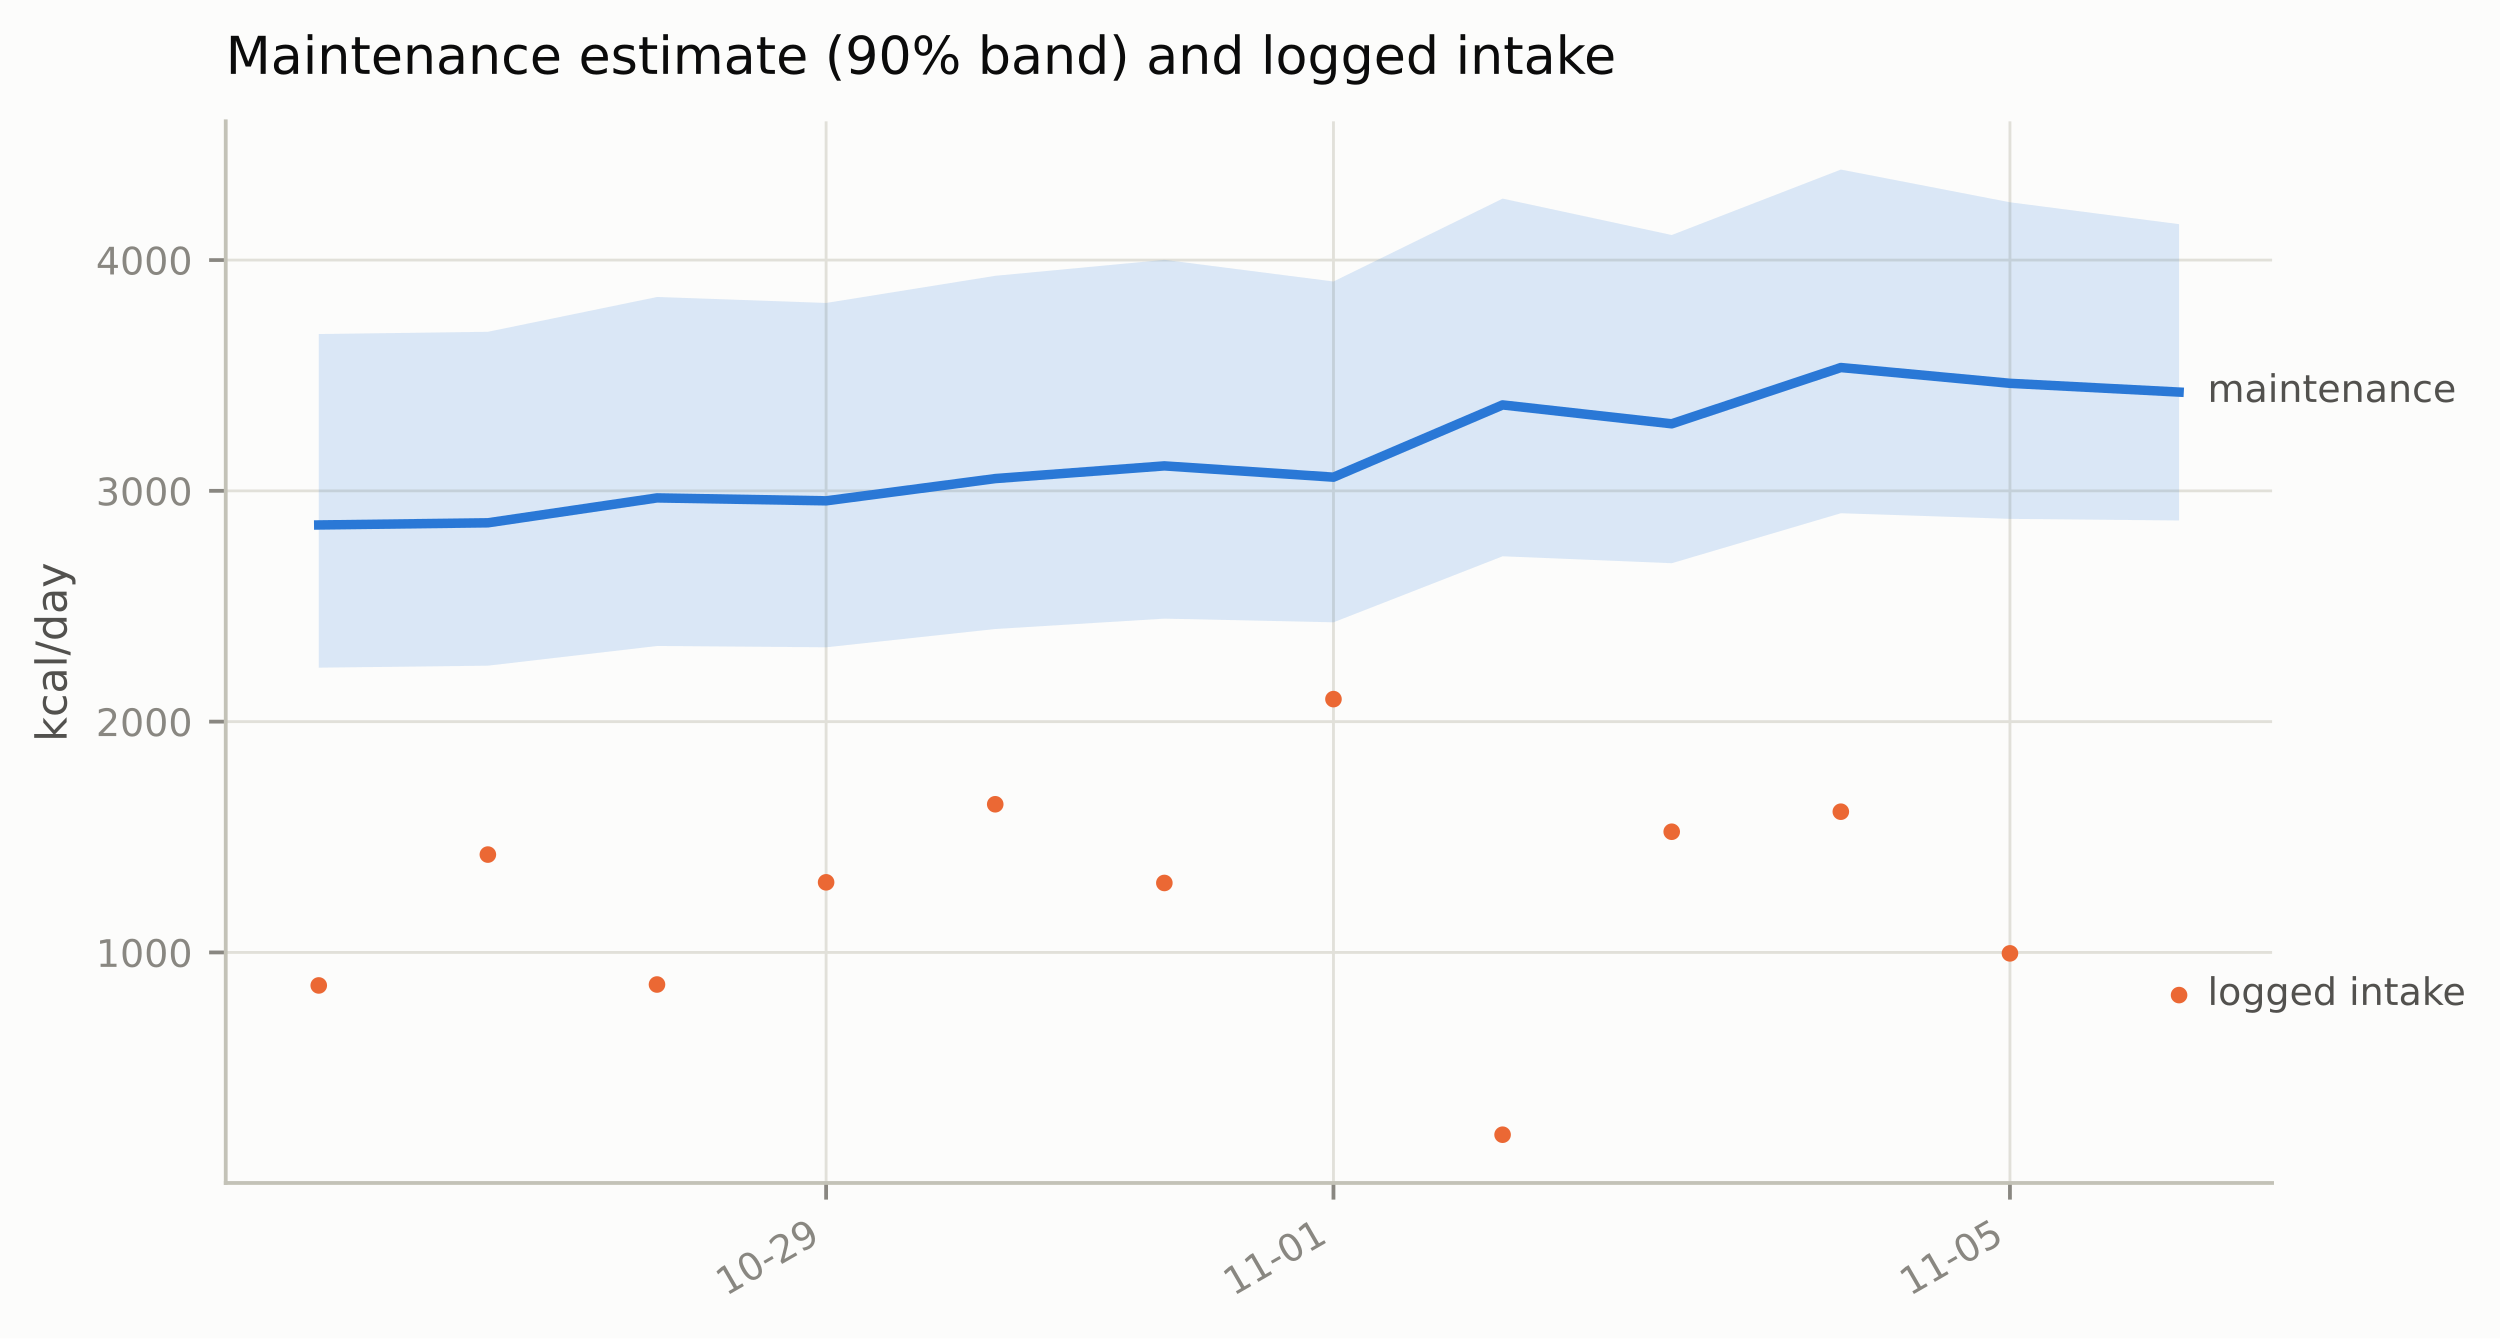
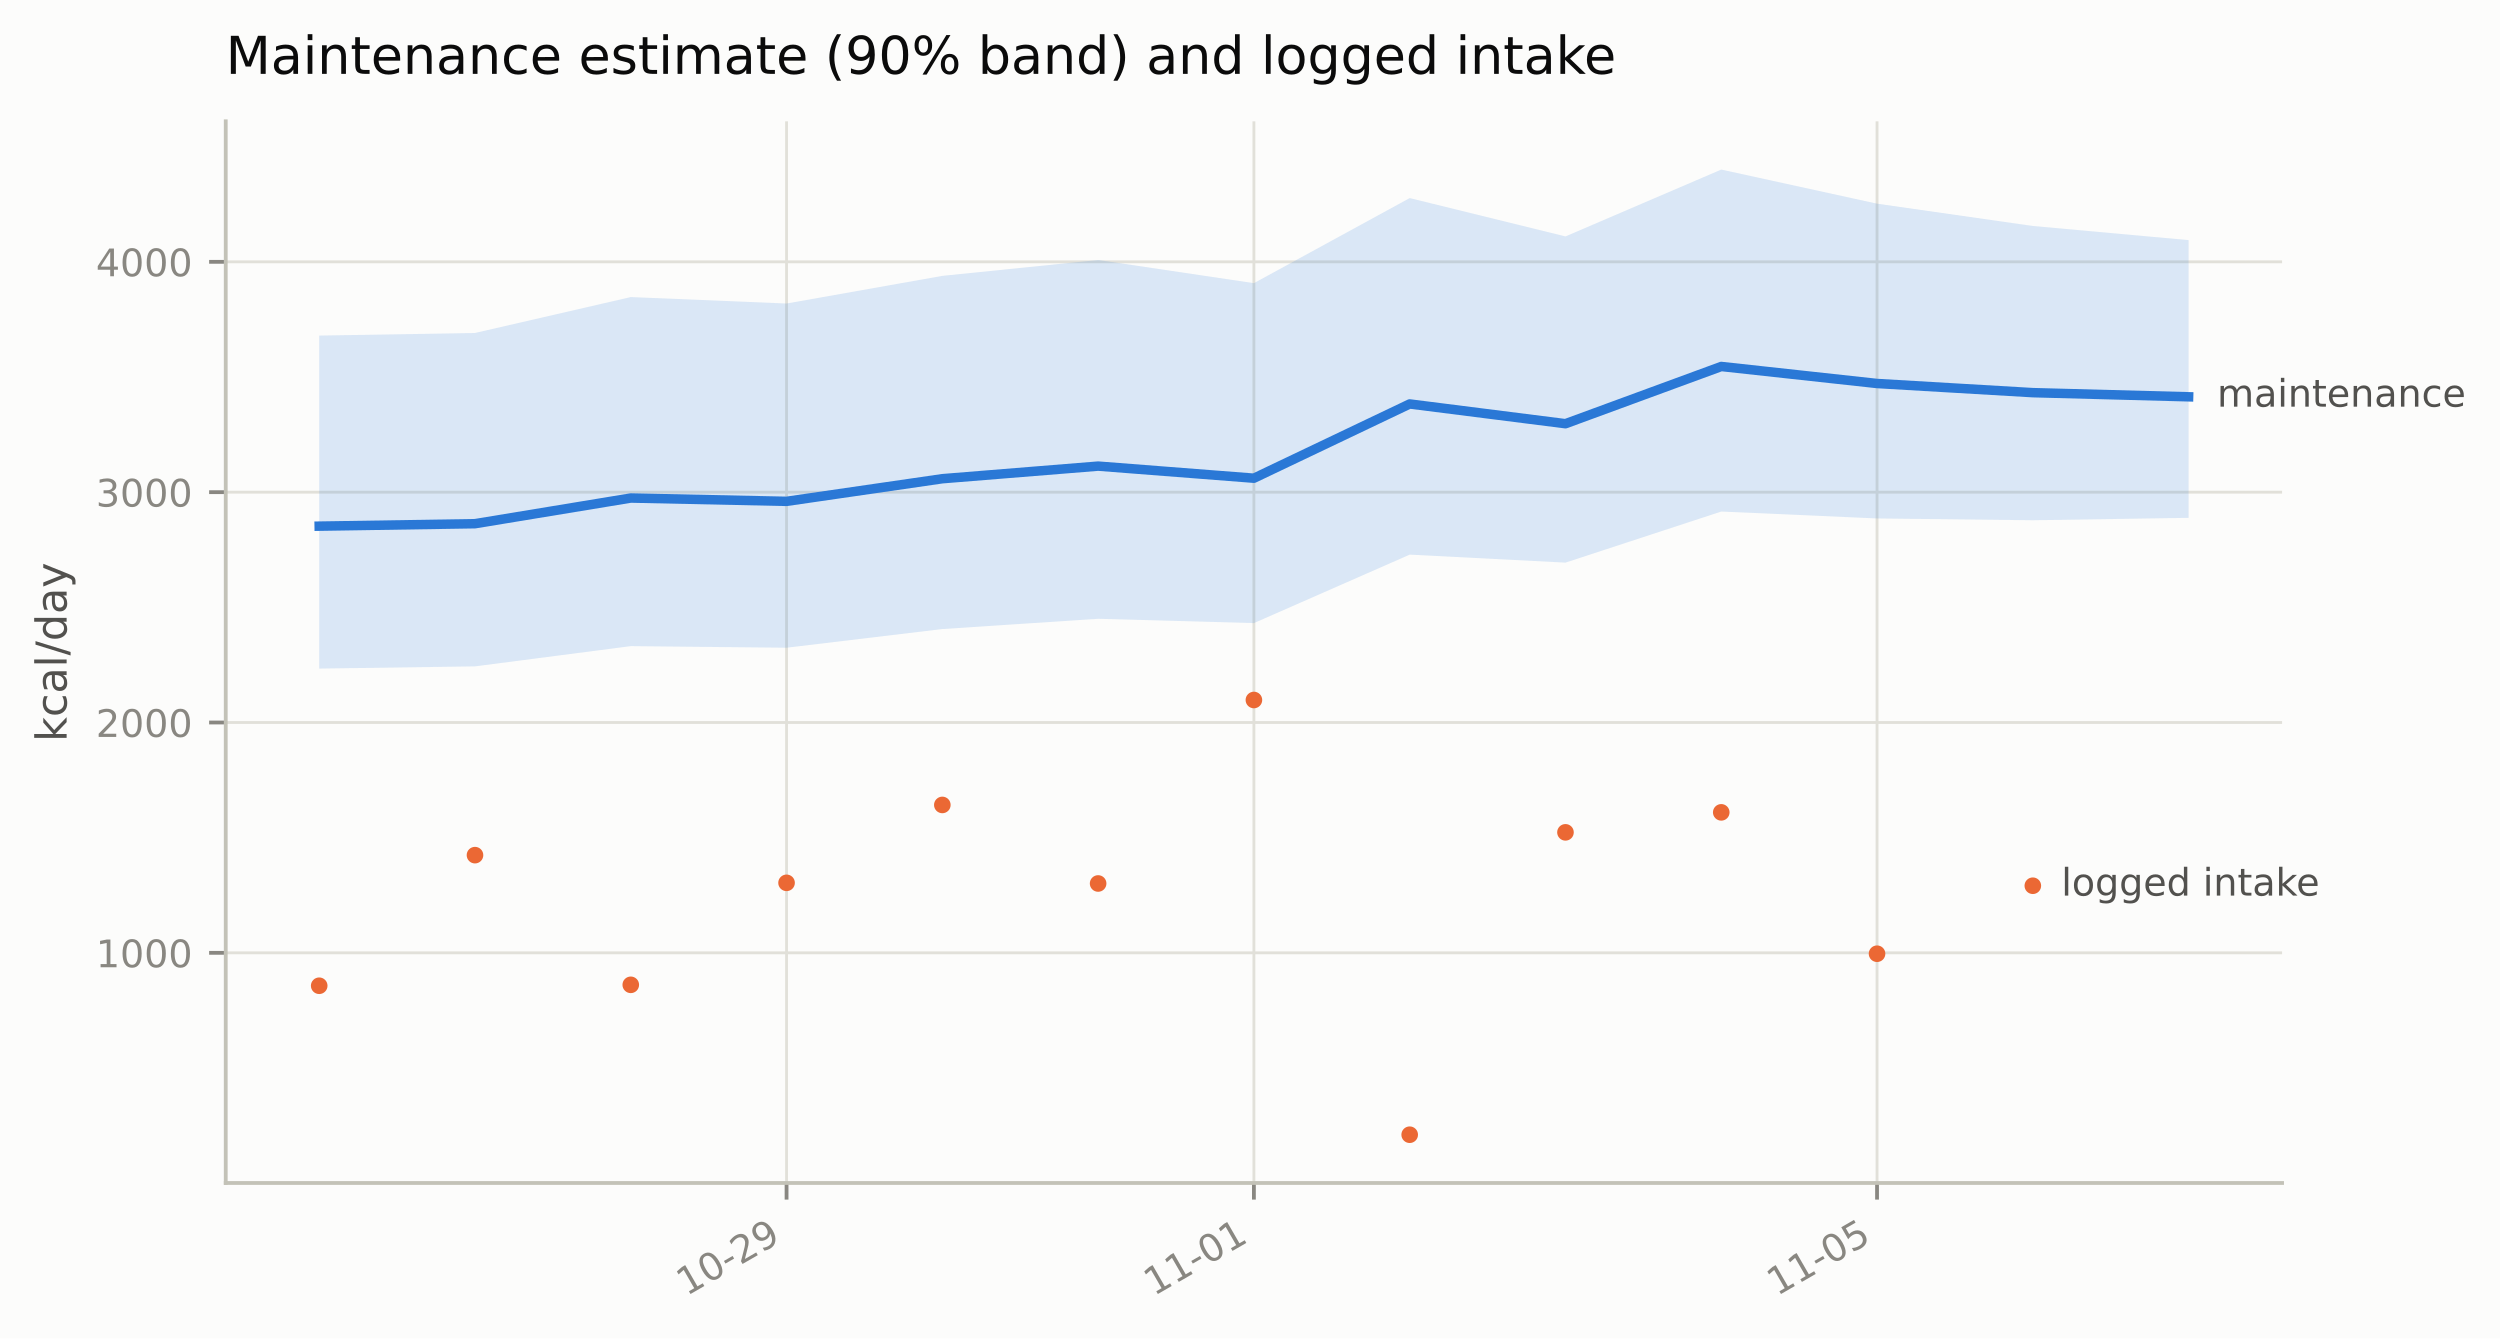
- <svg xmlns="http://www.w3.org/2000/svg" xmlns:xlink="http://www.w3.org/1999/xlink" width="526.741pt" height="282pt" viewBox="0 0 526.741 282" version="1.1">
+ <svg xmlns="http://www.w3.org/2000/svg" xmlns:xlink="http://www.w3.org/1999/xlink" width="526.737pt" height="282pt" viewBox="0 0 526.737 282" version="1.1">
  <defs>
    <style type="text/css">*{stroke-linejoin: round; stroke-linecap: butt}</style>
  </defs>
  <g id="figure_1">
    <g id="patch_1">
-       <path d="M 0 282  L 526.741 282  L 526.741 0  L 0 0  z " style="fill: #fcfcfb" />
+       <path d="M 0 282  L 526.737 282  L 526.737 0  L 0 0  z " style="fill: #fcfcfb" />
    </g>
    <g id="axes_1">
      <g id="patch_2">
-         <path d="M 47.561 249.248  L 478.72 249.248  L 478.72 25.558  L 47.561 25.558  z " style="fill: #fcfcfb" />
+         <path d="M 47.561 249.248  L 480.821 249.248  L 480.821 25.558  L 47.561 25.558  z " style="fill: #fcfcfb" />
      </g>
      <g id="matplotlib.axis_1">
        <g id="xtick_1">
          <g id="line2d_1">
-             <path d="M 174.058 249.248  L 174.058 25.558  " clip-path="url(#p9f2de864a0)" style="fill: none; stroke: #e1e0d9; stroke-width: 0.6; stroke-linecap: square" />
+             <path d="M 165.723 249.248  L 165.723 25.558  " clip-path="url(#p96428af360)" style="fill: none; stroke: #e1e0d9; stroke-width: 0.6; stroke-linecap: square" />
          </g>
          <g id="line2d_2">
            <defs>
-               <path id="m66de721456" d="M 0 0  L 0 3.5  " style="stroke: #898781; stroke-width: 0.8" />
+               <path id="m1f80288142" d="M 0 0  L 0 3.5  " style="stroke: #898781; stroke-width: 0.8" />
            </defs>
            <g>
-               <use xlink:href="#m66de721456" x="174.058" y="249.248" style="fill: #898781; stroke: #898781; stroke-width: 0.8" />
+               <use xlink:href="#m1f80288142" x="165.723" y="249.248" style="fill: #898781; stroke: #898781; stroke-width: 0.8" />
            </g>
          </g>
          <g id="text_1">
-             <g style="fill: #898781" transform="translate(152.9649 273.1351) rotate(-30) scale(0.08 -0.08)">
+             <g style="fill: #898781" transform="translate(144.6298 273.1351) rotate(-30) scale(0.08 -0.08)">
              <defs>
                <path id="DejaVuSans-14" d="M 794 531  L 1825 531  L 1825 4091  L 703 3866  L 703 4441  L 1819 4666  L 2450 4666  L 2450 531  L 3481 531  L 3481 0  L 794 0  L 794 531  z " transform="scale(0.015625)" />
                <path id="DejaVuSans-13" d="M 2034 4250  Q 1547 4250 1301 3770  Q 1056 3291 1056 2328  Q 1056 1369 1301 889  Q 1547 409 2034 409  Q 2525 409 2770 889  Q 3016 1369 3016 2328  Q 3016 3291 2770 3770  Q 2525 4250 2034 4250  z M 2034 4750  Q 2819 4750 3233 4129  Q 3647 3509 3647 2328  Q 3647 1150 3233 529  Q 2819 -91 2034 -91  Q 1250 -91 836 529  Q 422 1150 422 2328  Q 422 3509 836 4129  Q 1250 4750 2034 4750  z " transform="scale(0.015625)" />
                <path id="DejaVuSans-10" d="M 313 2009  L 1997 2009  L 1997 1497  L 313 1497  L 313 2009  z " transform="scale(0.015625)" />
                <path id="DejaVuSans-15" d="M 1228 531  L 3431 531  L 3431 0  L 469 0  L 469 531  Q 828 903 1448 1529  Q 2069 2156 2228 2338  Q 2531 2678 2651 2914  Q 2772 3150 2772 3378  Q 2772 3750 2511 3984  Q 2250 4219 1831 4219  Q 1534 4219 1204 4116  Q 875 4013 500 3803  L 500 4441  Q 881 4594 1212 4672  Q 1544 4750 1819 4750  Q 2544 4750 2975 4387  Q 3406 4025 3406 3419  Q 3406 3131 3298 2873  Q 3191 2616 2906 2266  Q 2828 2175 2409 1742  Q 1991 1309 1228 531  z " transform="scale(0.015625)" />
                <path id="DejaVuSans-1c" d="M 703 97  L 703 672  Q 941 559 1184 500  Q 1428 441 1663 441  Q 2288 441 2617 861  Q 2947 1281 2994 2138  Q 2813 1869 2534 1725  Q 2256 1581 1919 1581  Q 1219 1581 811 2004  Q 403 2428 403 3163  Q 403 3881 828 4315  Q 1253 4750 1959 4750  Q 2769 4750 3195 4129  Q 3622 3509 3622 2328  Q 3622 1225 3098 567  Q 2575 -91 1691 -91  Q 1453 -91 1209 -44  Q 966 3 703 97  z M 1959 2075  Q 2384 2075 2632 2365  Q 2881 2656 2881 3163  Q 2881 3666 2632 3958  Q 2384 4250 1959 4250  Q 1534 4250 1286 3958  Q 1038 3666 1038 3163  Q 1038 2656 1286 2365  Q 1534 2075 1959 2075  z " transform="scale(0.015625)" />
              </defs>
              <use xlink:href="#DejaVuSans-14" />
              <use xlink:href="#DejaVuSans-13" transform="translate(63.625 0)" />
              <use xlink:href="#DejaVuSans-10" transform="translate(127.25 0)" />
              <use xlink:href="#DejaVuSans-15" transform="translate(163.3281 0)" />
              <use xlink:href="#DejaVuSans-1c" transform="translate(226.9531 0)" />
            </g>
          </g>
        </g>
        <g id="xtick_2">
          <g id="line2d_3">
-             <path d="M 280.957 249.248  L 280.957 25.558  " clip-path="url(#p9f2de864a0)" style="fill: none; stroke: #e1e0d9; stroke-width: 0.6; stroke-linecap: square" />
+             <path d="M 264.191 249.248  L 264.191 25.558  " clip-path="url(#p96428af360)" style="fill: none; stroke: #e1e0d9; stroke-width: 0.6; stroke-linecap: square" />
          </g>
          <g id="line2d_4">
            <g>
-               <use xlink:href="#m66de721456" x="280.957" y="249.248" style="fill: #898781; stroke: #898781; stroke-width: 0.8" />
+               <use xlink:href="#m1f80288142" x="264.191" y="249.248" style="fill: #898781; stroke: #898781; stroke-width: 0.8" />
            </g>
          </g>
          <g id="text_2">
-             <g style="fill: #898781" transform="translate(259.8638 273.1351) rotate(-30) scale(0.08 -0.08)">
+             <g style="fill: #898781" transform="translate(243.098 273.1351) rotate(-30) scale(0.08 -0.08)">
              <use xlink:href="#DejaVuSans-14" />
              <use xlink:href="#DejaVuSans-14" transform="translate(63.625 0)" />
              <use xlink:href="#DejaVuSans-10" transform="translate(127.25 0)" />
              <use xlink:href="#DejaVuSans-13" transform="translate(163.3281 0)" />
              <use xlink:href="#DejaVuSans-14" transform="translate(226.9531 0)" />
            </g>
          </g>
        </g>
        <g id="xtick_3">
          <g id="line2d_5">
-             <path d="M 423.488 249.248  L 423.488 25.558  " clip-path="url(#p9f2de864a0)" style="fill: none; stroke: #e1e0d9; stroke-width: 0.6; stroke-linecap: square" />
+             <path d="M 395.482 249.248  L 395.482 25.558  " clip-path="url(#p96428af360)" style="fill: none; stroke: #e1e0d9; stroke-width: 0.6; stroke-linecap: square" />
          </g>
          <g id="line2d_6">
            <g>
-               <use xlink:href="#m66de721456" x="423.488" y="249.248" style="fill: #898781; stroke: #898781; stroke-width: 0.8" />
+               <use xlink:href="#m1f80288142" x="395.482" y="249.248" style="fill: #898781; stroke: #898781; stroke-width: 0.8" />
            </g>
          </g>
          <g id="text_3">
-             <g style="fill: #898781" transform="translate(402.3957 273.1351) rotate(-30) scale(0.08 -0.08)">
+             <g style="fill: #898781" transform="translate(374.389 273.1351) rotate(-30) scale(0.08 -0.08)">
              <defs>
                <path id="DejaVuSans-18" d="M 691 4666  L 3169 4666  L 3169 4134  L 1269 4134  L 1269 2991  Q 1406 3038 1543 3061  Q 1681 3084 1819 3084  Q 2600 3084 3056 2656  Q 3513 2228 3513 1497  Q 3513 744 3044 326  Q 2575 -91 1722 -91  Q 1428 -91 1123 -41  Q 819 9 494 109  L 494 744  Q 775 591 1075 516  Q 1375 441 1709 441  Q 2250 441 2565 725  Q 2881 1009 2881 1497  Q 2881 1984 2565 2268  Q 2250 2553 1709 2553  Q 1456 2553 1204 2497  Q 953 2441 691 2322  L 691 4666  z " transform="scale(0.015625)" />
              </defs>
              <use xlink:href="#DejaVuSans-14" />
              <use xlink:href="#DejaVuSans-14" transform="translate(63.625 0)" />
              <use xlink:href="#DejaVuSans-10" transform="translate(127.25 0)" />
              <use xlink:href="#DejaVuSans-13" transform="translate(163.3281 0)" />
              <use xlink:href="#DejaVuSans-18" transform="translate(226.9531 0)" />
            </g>
          </g>
        </g>
      </g>
      <g id="matplotlib.axis_2">
        <g id="ytick_1">
          <g id="line2d_7">
-             <path d="M 47.561 200.675  L 478.72 200.675  " clip-path="url(#p9f2de864a0)" style="fill: none; stroke: #e1e0d9; stroke-width: 0.6; stroke-linecap: square" />
+             <path d="M 47.561 200.752  L 480.821 200.752  " clip-path="url(#p96428af360)" style="fill: none; stroke: #e1e0d9; stroke-width: 0.6; stroke-linecap: square" />
          </g>
          <g id="line2d_8">
            <defs>
-               <path id="m4912bf2a2e" d="M 0 0  L -3.5 0  " style="stroke: #898781; stroke-width: 0.8" />
+               <path id="m0e5b2302bc" d="M 0 0  L -3.5 0  " style="stroke: #898781; stroke-width: 0.8" />
            </defs>
            <g>
-               <use xlink:href="#m4912bf2a2e" x="47.561" y="200.675" style="fill: #898781; stroke: #898781; stroke-width: 0.8" />
+               <use xlink:href="#m0e5b2302bc" x="47.561" y="200.752" style="fill: #898781; stroke: #898781; stroke-width: 0.8" />
            </g>
          </g>
          <g id="text_4">
-             <g style="fill: #898781" transform="translate(20.2007 203.7141) scale(0.08 -0.08)">
+             <g style="fill: #898781" transform="translate(20.2007 203.7909) scale(0.08 -0.08)">
              <use xlink:href="#DejaVuSans-14" />
              <use xlink:href="#DejaVuSans-13" transform="translate(63.625 0)" />
              <use xlink:href="#DejaVuSans-13" transform="translate(127.25 0)" />
              <use xlink:href="#DejaVuSans-13" transform="translate(190.875 0)" />
            </g>
          </g>
        </g>
        <g id="ytick_2">
          <g id="line2d_9">
-             <path d="M 47.561 152.048  L 478.72 152.048  " clip-path="url(#p9f2de864a0)" style="fill: none; stroke: #e1e0d9; stroke-width: 0.6; stroke-linecap: square" />
+             <path d="M 47.561 152.222  L 480.821 152.222  " clip-path="url(#p96428af360)" style="fill: none; stroke: #e1e0d9; stroke-width: 0.6; stroke-linecap: square" />
          </g>
          <g id="line2d_10">
            <g>
-               <use xlink:href="#m4912bf2a2e" x="47.561" y="152.048" style="fill: #898781; stroke: #898781; stroke-width: 0.8" />
+               <use xlink:href="#m0e5b2302bc" x="47.561" y="152.222" style="fill: #898781; stroke: #898781; stroke-width: 0.8" />
            </g>
          </g>
          <g id="text_5">
-             <g style="fill: #898781" transform="translate(20.2007 155.0873) scale(0.08 -0.08)">
+             <g style="fill: #898781" transform="translate(20.2007 155.2615) scale(0.08 -0.08)">
              <use xlink:href="#DejaVuSans-15" />
              <use xlink:href="#DejaVuSans-13" transform="translate(63.625 0)" />
              <use xlink:href="#DejaVuSans-13" transform="translate(127.25 0)" />
              <use xlink:href="#DejaVuSans-13" transform="translate(190.875 0)" />
            </g>
          </g>
        </g>
        <g id="ytick_3">
          <g id="line2d_11">
-             <path d="M 47.561 103.422  L 478.72 103.422  " clip-path="url(#p9f2de864a0)" style="fill: none; stroke: #e1e0d9; stroke-width: 0.6; stroke-linecap: square" />
+             <path d="M 47.561 103.693  L 480.821 103.693  " clip-path="url(#p96428af360)" style="fill: none; stroke: #e1e0d9; stroke-width: 0.6; stroke-linecap: square" />
          </g>
          <g id="line2d_12">
            <g>
-               <use xlink:href="#m4912bf2a2e" x="47.561" y="103.422" style="fill: #898781; stroke: #898781; stroke-width: 0.8" />
+               <use xlink:href="#m0e5b2302bc" x="47.561" y="103.693" style="fill: #898781; stroke: #898781; stroke-width: 0.8" />
            </g>
          </g>
          <g id="text_6">
-             <g style="fill: #898781" transform="translate(20.2007 106.4606) scale(0.08 -0.08)">
+             <g style="fill: #898781" transform="translate(20.2007 106.732) scale(0.08 -0.08)">
              <defs>
                <path id="DejaVuSans-16" d="M 2597 2516  Q 3050 2419 3304 2112  Q 3559 1806 3559 1356  Q 3559 666 3084 287  Q 2609 -91 1734 -91  Q 1441 -91 1130 -33  Q 819 25 488 141  L 488 750  Q 750 597 1062 519  Q 1375 441 1716 441  Q 2309 441 2620 675  Q 2931 909 2931 1356  Q 2931 1769 2642 2001  Q 2353 2234 1838 2234  L 1294 2234  L 1294 2753  L 1863 2753  Q 2328 2753 2575 2939  Q 2822 3125 2822 3475  Q 2822 3834 2567 4026  Q 2313 4219 1838 4219  Q 1578 4219 1281 4162  Q 984 4106 628 3988  L 628 4550  Q 988 4650 1302 4700  Q 1616 4750 1894 4750  Q 2613 4750 3031 4423  Q 3450 4097 3450 3541  Q 3450 3153 3228 2886  Q 3006 2619 2597 2516  z " transform="scale(0.015625)" />
              </defs>
              <use xlink:href="#DejaVuSans-16" />
              <use xlink:href="#DejaVuSans-13" transform="translate(63.625 0)" />
              <use xlink:href="#DejaVuSans-13" transform="translate(127.25 0)" />
              <use xlink:href="#DejaVuSans-13" transform="translate(190.875 0)" />
            </g>
          </g>
        </g>
        <g id="ytick_4">
          <g id="line2d_13">
-             <path d="M 47.561 54.795  L 478.72 54.795  " clip-path="url(#p9f2de864a0)" style="fill: none; stroke: #e1e0d9; stroke-width: 0.6; stroke-linecap: square" />
+             <path d="M 47.561 55.163  L 480.821 55.163  " clip-path="url(#p96428af360)" style="fill: none; stroke: #e1e0d9; stroke-width: 0.6; stroke-linecap: square" />
          </g>
          <g id="line2d_14">
            <g>
-               <use xlink:href="#m4912bf2a2e" x="47.561" y="54.795" style="fill: #898781; stroke: #898781; stroke-width: 0.8" />
+               <use xlink:href="#m0e5b2302bc" x="47.561" y="55.163" style="fill: #898781; stroke: #898781; stroke-width: 0.8" />
            </g>
          </g>
          <g id="text_7">
-             <g style="fill: #898781" transform="translate(20.2007 57.83381) scale(0.08 -0.08)">
+             <g style="fill: #898781" transform="translate(20.2007 58.20249) scale(0.08 -0.08)">
              <defs>
                <path id="DejaVuSans-17" d="M 2419 4116  L 825 1625  L 2419 1625  L 2419 4116  z M 2253 4666  L 3047 4666  L 3047 1625  L 3713 1625  L 3713 1100  L 3047 1100  L 3047 0  L 2419 0  L 2419 1100  L 313 1100  L 313 1709  L 2253 4666  z " transform="scale(0.015625)" />
              </defs>
              <use xlink:href="#DejaVuSans-17" />
              <use xlink:href="#DejaVuSans-13" transform="translate(63.625 0)" />
              <use xlink:href="#DejaVuSans-13" transform="translate(127.25 0)" />
              <use xlink:href="#DejaVuSans-13" transform="translate(190.875 0)" />
            </g>
          </g>
        </g>
        <g id="text_8">
          <g style="fill: #52514e" transform="translate(14.03859 156.285) rotate(-90) scale(0.09 -0.09)">
            <defs>
              <path id="DejaVuSans-4e" d="M 581 4863  L 1159 4863  L 1159 1991  L 2875 3500  L 3609 3500  L 1753 1863  L 3688 0  L 2938 0  L 1159 1709  L 1159 0  L 581 0  L 581 4863  z " transform="scale(0.015625)" />
              <path id="DejaVuSans-46" d="M 3122 3366  L 3122 2828  Q 2878 2963 2633 3030  Q 2388 3097 2138 3097  Q 1578 3097 1268 2742  Q 959 2388 959 1747  Q 959 1106 1268 751  Q 1578 397 2138 397  Q 2388 397 2633 464  Q 2878 531 3122 666  L 3122 134  Q 2881 22 2623 -34  Q 2366 -91 2075 -91  Q 1284 -91 818 406  Q 353 903 353 1747  Q 353 2603 823 3093  Q 1294 3584 2113 3584  Q 2378 3584 2631 3529  Q 2884 3475 3122 3366  z " transform="scale(0.015625)" />
              <path id="DejaVuSans-44" d="M 2194 1759  Q 1497 1759 1228 1600  Q 959 1441 959 1056  Q 959 750 1161 570  Q 1363 391 1709 391  Q 2188 391 2477 730  Q 2766 1069 2766 1631  L 2766 1759  L 2194 1759  z M 3341 1997  L 3341 0  L 2766 0  L 2766 531  Q 2569 213 2275 61  Q 1981 -91 1556 -91  Q 1019 -91 701 211  Q 384 513 384 1019  Q 384 1609 779 1909  Q 1175 2209 1959 2209  L 2766 2209  L 2766 2266  Q 2766 2663 2505 2880  Q 2244 3097 1772 3097  Q 1472 3097 1187 3025  Q 903 2953 641 2809  L 641 3341  Q 956 3463 1253 3523  Q 1550 3584 1831 3584  Q 2591 3584 2966 3190  Q 3341 2797 3341 1997  z " transform="scale(0.015625)" />
              <path id="DejaVuSans-4f" d="M 603 4863  L 1178 4863  L 1178 0  L 603 0  L 603 4863  z " transform="scale(0.015625)" />
              <path id="DejaVuSans-12" d="M 1625 4666  L 2156 4666  L 531 -594  L 0 -594  L 1625 4666  z " transform="scale(0.015625)" />
              <path id="DejaVuSans-47" d="M 2906 2969  L 2906 4863  L 3481 4863  L 3481 0  L 2906 0  L 2906 525  Q 2725 213 2448 61  Q 2172 -91 1784 -91  Q 1150 -91 751 415  Q 353 922 353 1747  Q 353 2572 751 3078  Q 1150 3584 1784 3584  Q 2172 3584 2448 3432  Q 2725 3281 2906 2969  z M 947 1747  Q 947 1113 1208 752  Q 1469 391 1925 391  Q 2381 391 2643 752  Q 2906 1113 2906 1747  Q 2906 2381 2643 2742  Q 2381 3103 1925 3103  Q 1469 3103 1208 2742  Q 947 2381 947 1747  z " transform="scale(0.015625)" />
              <path id="DejaVuSans-5c" d="M 2059 -325  Q 1816 -950 1584 -1140  Q 1353 -1331 966 -1331  L 506 -1331  L 506 -850  L 844 -850  Q 1081 -850 1212 -737  Q 1344 -625 1503 -206  L 1606 56  L 191 3500  L 800 3500  L 1894 763  L 2988 3500  L 3597 3500  L 2059 -325  z " transform="scale(0.015625)" />
            </defs>
            <use xlink:href="#DejaVuSans-4e" />
            <use xlink:href="#DejaVuSans-46" transform="translate(57.90625 0)" />
            <use xlink:href="#DejaVuSans-44" transform="translate(112.8906 0)" />
            <use xlink:href="#DejaVuSans-4f" transform="translate(174.1719 0)" />
            <use xlink:href="#DejaVuSans-12" transform="translate(201.9531 0)" />
            <use xlink:href="#DejaVuSans-47" transform="translate(235.6406 0)" />
            <use xlink:href="#DejaVuSans-44" transform="translate(299.125 0)" />
            <use xlink:href="#DejaVuSans-5c" transform="translate(360.4062 0)" />
          </g>
        </g>
      </g>
      <g id="FillBetweenPolyCollection_1">
        <defs>
-           <path id="m432e4d2a21" d="M 67.159 -211.626  L 67.159 -141.323  L 102.792 -141.744  L 138.425 -145.891  L 174.058 -145.617  L 209.691 -149.472  L 245.324 -151.655  L 280.957 -150.88  L 316.59 -164.792  L 352.223 -163.33  L 387.855 -173.863  L 423.488 -172.674  L 459.121 -172.336  L 459.121 -234.768  L 459.121 -234.768  L 423.488 -239.382  L 387.855 -246.274  L 352.223 -232.483  L 316.59 -240.153  L 280.957 -222.69  L 245.324 -227.251  L 209.691 -223.89  L 174.058 -218.171  L 138.425 -219.426  L 102.792 -212.096  L 67.159 -211.626  z " />
+           <path id="m1d33c4cf33" d="M 67.254 -211.295  L 67.254 -141.131  L 100.077 -141.6  L 132.9 -145.863  L 165.723 -145.527  L 198.545 -149.464  L 231.368 -151.623  L 264.191 -150.717  L 297.014 -165.14  L 329.836 -163.459  L 362.659 -174.22  L 395.482 -172.764  L 428.305 -172.384  L 461.127 -172.893  L 461.127 -231.411  L 461.127 -231.411  L 428.305 -234.389  L 395.482 -239.088  L 362.659 -246.274  L 329.836 -232.189  L 297.014 -240.267  L 264.191 -222.34  L 231.368 -227.227  L 198.545 -223.878  L 165.723 -218.05  L 132.9 -219.41  L 100.077 -211.846  L 67.254 -211.295  z " />
        </defs>
-         <g clip-path="url(#p9f2de864a0)">
-           <use xlink:href="#m432e4d2a21" x="0" y="282" style="fill: #2a78d6; fill-opacity: 0.16" />
+         <g clip-path="url(#p96428af360)">
+           <use xlink:href="#m1d33c4cf33" x="0" y="282" style="fill: #2a78d6; fill-opacity: 0.16" />
        </g>
      </g>
      <g id="line2d_15">
        <defs>
-           <path id="m4c7ebc6056" d="M 0 1.75  C 0.464 1.75 0.909 1.566 1.237 1.237  C 1.566 0.909 1.75 0.464 1.75 0  C 1.75 -0.464 1.566 -0.909 1.237 -1.237  C 0.909 -1.566 0.464 -1.75 0 -1.75  C -0.464 -1.75 -0.909 -1.566 -1.237 -1.237  C -1.566 -0.909 -1.75 -0.464 -1.75 0  C -1.75 0.464 -1.566 0.909 -1.237 1.237  C -0.909 1.566 -0.464 1.75 0 1.75  z " />
+           <path id="m6933b7f11d" d="M 0 1.75  C 0.464 1.75 0.909 1.566 1.237 1.237  C 1.566 0.909 1.75 0.464 1.75 0  C 1.75 -0.464 1.566 -0.909 1.237 -1.237  C 0.909 -1.566 0.464 -1.75 0 -1.75  C -0.464 -1.75 -0.909 -1.566 -1.237 -1.237  C -1.566 -0.909 -1.75 -0.464 -1.75 0  C -1.75 0.464 -1.566 0.909 -1.237 1.237  C -0.909 1.566 -0.464 1.75 0 1.75  z " />
        </defs>
-         <g clip-path="url(#p9f2de864a0)">
-           <use xlink:href="#m4c7ebc6056" x="67.159" y="207.629" style="fill: #eb6834" />
-           <use xlink:href="#m4c7ebc6056" x="102.792" y="180.057" style="fill: #eb6834" />
-           <use xlink:href="#m4c7ebc6056" x="138.425" y="207.434" style="fill: #eb6834" />
-           <use xlink:href="#m4c7ebc6056" x="174.058" y="185.902" style="fill: #eb6834" />
-           <use xlink:href="#m4c7ebc6056" x="209.691" y="169.457" style="fill: #eb6834" />
-           <use xlink:href="#m4c7ebc6056" x="245.324" y="186.038" style="fill: #eb6834" />
-           <use xlink:href="#m4c7ebc6056" x="280.957" y="147.302" style="fill: #eb6834" />
-           <use xlink:href="#m4c7ebc6056" x="316.59" y="239.08" style="fill: #eb6834" />
-           <use xlink:href="#m4c7ebc6056" x="352.223" y="175.243" style="fill: #eb6834" />
-           <use xlink:href="#m4c7ebc6056" x="387.855" y="171.022" style="fill: #eb6834" />
-           <use xlink:href="#m4c7ebc6056" x="423.488" y="200.87" style="fill: #eb6834" />
-           <use xlink:href="#m4c7ebc6056" x="459.121" y="209.661" style="fill: #eb6834" />
+         <g clip-path="url(#p96428af360)">
+           <use xlink:href="#m6933b7f11d" x="67.254" y="207.692" style="fill: #eb6834" />
+           <use xlink:href="#m6933b7f11d" x="100.077" y="180.175" style="fill: #eb6834" />
+           <use xlink:href="#m6933b7f11d" x="132.9" y="207.497" style="fill: #eb6834" />
+           <use xlink:href="#m6933b7f11d" x="165.723" y="186.009" style="fill: #eb6834" />
+           <use xlink:href="#m6933b7f11d" x="198.545" y="169.596" style="fill: #eb6834" />
+           <use xlink:href="#m6933b7f11d" x="231.368" y="186.145" style="fill: #eb6834" />
+           <use xlink:href="#m6933b7f11d" x="264.191" y="147.486" style="fill: #eb6834" />
+           <use xlink:href="#m6933b7f11d" x="297.014" y="239.08" style="fill: #eb6834" />
+           <use xlink:href="#m6933b7f11d" x="329.836" y="175.371" style="fill: #eb6834" />
+           <use xlink:href="#m6933b7f11d" x="362.659" y="171.159" style="fill: #eb6834" />
+           <use xlink:href="#m6933b7f11d" x="395.482" y="200.946" style="fill: #eb6834" />
+           <use xlink:href="#m6933b7f11d" x="428.305" y="186.62" style="fill: #eb6834" />
        </g>
      </g>
      <g id="patch_3">
        <path d="M 47.561 249.248  L 47.561 25.558  " style="fill: none; stroke: #c3c2b7; stroke-width: 0.8; stroke-linejoin: miter; stroke-linecap: square" />
      </g>
      <g id="patch_4">
-         <path d="M 47.561 249.248  L 478.72 249.248  " style="fill: none; stroke: #c3c2b7; stroke-width: 0.8; stroke-linejoin: miter; stroke-linecap: square" />
+         <path d="M 47.561 249.248  L 480.821 249.248  " style="fill: none; stroke: #c3c2b7; stroke-width: 0.8; stroke-linejoin: miter; stroke-linecap: square" />
      </g>
      <g id="line2d_16">
-         <path d="M 67.159 110.608  L 102.792 110.153  L 138.425 104.907  L 174.058 105.523  L 209.691 100.835  L 245.324 98.161  L 280.957 100.541  L 316.59 85.316  L 352.223 89.295  L 387.855 77.439  L 423.488 80.764  L 459.121 82.612  " clip-path="url(#p9f2de864a0)" style="fill: none; stroke: #2a78d6; stroke-width: 2; stroke-linecap: square" />
+         <path d="M 67.254 110.859  L 100.077 110.34  L 132.9 104.932  L 165.723 105.631  L 198.545 100.863  L 231.368 98.208  L 264.191 100.757  L 297.014 85.112  L 329.836 89.274  L 362.659 77.217  L 395.482 80.802  L 428.305 82.731  L 461.127 83.604  " clip-path="url(#p96428af360)" style="fill: none; stroke: #2a78d6; stroke-width: 2; stroke-linecap: square" />
      </g>
      <g id="text_9">
-         <g style="fill: #52514e" transform="translate(465.1214 211.7397) scale(0.08 -0.08)">
+         <g style="fill: #52514e" transform="translate(434.3045 188.6985) scale(0.08 -0.08)">
          <defs>
            <path id="DejaVuSans-52" d="M 1959 3097  Q 1497 3097 1228 2736  Q 959 2375 959 1747  Q 959 1119 1226 758  Q 1494 397 1959 397  Q 2419 397 2687 759  Q 2956 1122 2956 1747  Q 2956 2369 2687 2733  Q 2419 3097 1959 3097  z M 1959 3584  Q 2709 3584 3137 3096  Q 3566 2609 3566 1747  Q 3566 888 3137 398  Q 2709 -91 1959 -91  Q 1206 -91 779 398  Q 353 888 353 1747  Q 353 2609 779 3096  Q 1206 3584 1959 3584  z " transform="scale(0.015625)" />
            <path id="DejaVuSans-4a" d="M 2906 1791  Q 2906 2416 2648 2759  Q 2391 3103 1925 3103  Q 1463 3103 1205 2759  Q 947 2416 947 1791  Q 947 1169 1205 825  Q 1463 481 1925 481  Q 2391 481 2648 825  Q 2906 1169 2906 1791  z M 3481 434  Q 3481 -459 3084 -895  Q 2688 -1331 1869 -1331  Q 1566 -1331 1297 -1286  Q 1028 -1241 775 -1147  L 775 -588  Q 1028 -725 1275 -790  Q 1522 -856 1778 -856  Q 2344 -856 2625 -561  Q 2906 -266 2906 331  L 2906 616  Q 2728 306 2450 153  Q 2172 0 1784 0  Q 1141 0 747 490  Q 353 981 353 1791  Q 353 2603 747 3093  Q 1141 3584 1784 3584  Q 2172 3584 2450 3431  Q 2728 3278 2906 2969  L 2906 3500  L 3481 3500  L 3481 434  z " transform="scale(0.015625)" />
            <path id="DejaVuSans-48" d="M 3597 1894  L 3597 1613  L 953 1613  Q 991 1019 1311 708  Q 1631 397 2203 397  Q 2534 397 2845 478  Q 3156 559 3463 722  L 3463 178  Q 3153 47 2828 -22  Q 2503 -91 2169 -91  Q 1331 -91 842 396  Q 353 884 353 1716  Q 353 2575 817 3079  Q 1281 3584 2069 3584  Q 2775 3584 3186 3129  Q 3597 2675 3597 1894  z M 3022 2063  Q 3016 2534 2758 2815  Q 2500 3097 2075 3097  Q 1594 3097 1305 2825  Q 1016 2553 972 2059  L 3022 2063  z " transform="scale(0.015625)" />
            <path id="DejaVuSans-3" transform="scale(0.015625)" />
            <path id="DejaVuSans-4c" d="M 603 3500  L 1178 3500  L 1178 0  L 603 0  L 603 3500  z M 603 4863  L 1178 4863  L 1178 4134  L 603 4134  L 603 4863  z " transform="scale(0.015625)" />
            <path id="DejaVuSans-51" d="M 3513 2113  L 3513 0  L 2938 0  L 2938 2094  Q 2938 2591 2744 2837  Q 2550 3084 2163 3084  Q 1697 3084 1428 2787  Q 1159 2491 1159 1978  L 1159 0  L 581 0  L 581 3500  L 1159 3500  L 1159 2956  Q 1366 3272 1645 3428  Q 1925 3584 2291 3584  Q 2894 3584 3203 3211  Q 3513 2838 3513 2113  z " transform="scale(0.015625)" />
            <path id="DejaVuSans-57" d="M 1172 4494  L 1172 3500  L 2356 3500  L 2356 3053  L 1172 3053  L 1172 1153  Q 1172 725 1289 603  Q 1406 481 1766 481  L 2356 481  L 2356 0  L 1766 0  Q 1100 0 847 248  Q 594 497 594 1153  L 594 3053  L 172 3053  L 172 3500  L 594 3500  L 594 4494  L 1172 4494  z " transform="scale(0.015625)" />
          </defs>
          <use xlink:href="#DejaVuSans-4f" />
          <use xlink:href="#DejaVuSans-52" transform="translate(27.78125 0)" />
          <use xlink:href="#DejaVuSans-4a" transform="translate(88.96875 0)" />
          <use xlink:href="#DejaVuSans-4a" transform="translate(152.4531 0)" />
          <use xlink:href="#DejaVuSans-48" transform="translate(215.9375 0)" />
          <use xlink:href="#DejaVuSans-47" transform="translate(277.4688 0)" />
          <use xlink:href="#DejaVuSans-3" transform="translate(340.9531 0)" />
          <use xlink:href="#DejaVuSans-4c" transform="translate(372.7344 0)" />
          <use xlink:href="#DejaVuSans-51" transform="translate(400.5156 0)" />
          <use xlink:href="#DejaVuSans-57" transform="translate(463.8906 0)" />
          <use xlink:href="#DejaVuSans-44" transform="translate(503.0938 0)" />
          <use xlink:href="#DejaVuSans-4e" transform="translate(564.375 0)" />
          <use xlink:href="#DejaVuSans-48" transform="translate(618.7188 0)" />
        </g>
      </g>
      <g id="text_10">
-         <g style="fill: #52514e" transform="translate(465.1214 84.69039) scale(0.08 -0.08)">
+         <g style="fill: #52514e" transform="translate(467.1273 85.68232) scale(0.08 -0.08)">
          <defs>
            <path id="DejaVuSans-50" d="M 3328 2828  Q 3544 3216 3844 3400  Q 4144 3584 4550 3584  Q 5097 3584 5394 3201  Q 5691 2819 5691 2113  L 5691 0  L 5113 0  L 5113 2094  Q 5113 2597 4934 2840  Q 4756 3084 4391 3084  Q 3944 3084 3684 2787  Q 3425 2491 3425 1978  L 3425 0  L 2847 0  L 2847 2094  Q 2847 2600 2669 2842  Q 2491 3084 2119 3084  Q 1678 3084 1418 2786  Q 1159 2488 1159 1978  L 1159 0  L 581 0  L 581 3500  L 1159 3500  L 1159 2956  Q 1356 3278 1631 3431  Q 1906 3584 2284 3584  Q 2666 3584 2933 3390  Q 3200 3197 3328 2828  z " transform="scale(0.015625)" />
          </defs>
          <use xlink:href="#DejaVuSans-50" />
          <use xlink:href="#DejaVuSans-44" transform="translate(97.40625 0)" />
          <use xlink:href="#DejaVuSans-4c" transform="translate(158.6875 0)" />
          <use xlink:href="#DejaVuSans-51" transform="translate(186.4688 0)" />
          <use xlink:href="#DejaVuSans-57" transform="translate(249.8438 0)" />
          <use xlink:href="#DejaVuSans-48" transform="translate(289.0469 0)" />
          <use xlink:href="#DejaVuSans-51" transform="translate(350.5781 0)" />
          <use xlink:href="#DejaVuSans-44" transform="translate(413.9531 0)" />
          <use xlink:href="#DejaVuSans-51" transform="translate(475.2344 0)" />
          <use xlink:href="#DejaVuSans-46" transform="translate(538.6094 0)" />
          <use xlink:href="#DejaVuSans-48" transform="translate(593.5938 0)" />
        </g>
      </g>
      <g id="text_11">
        <g style="fill: #0b0b0b" transform="translate(47.5607 15.55828) scale(0.11 -0.11)">
          <defs>
            <path id="DejaVuSans-30" d="M 628 4666  L 1569 4666  L 2759 1491  L 3956 4666  L 4897 4666  L 4897 0  L 4281 0  L 4281 4097  L 3078 897  L 2444 897  L 1241 4097  L 1241 0  L 628 0  L 628 4666  z " transform="scale(0.015625)" />
            <path id="DejaVuSans-56" d="M 2834 3397  L 2834 2853  Q 2591 2978 2328 3040  Q 2066 3103 1784 3103  Q 1356 3103 1142 2972  Q 928 2841 928 2578  Q 928 2378 1081 2264  Q 1234 2150 1697 2047  L 1894 2003  Q 2506 1872 2764 1633  Q 3022 1394 3022 966  Q 3022 478 2636 193  Q 2250 -91 1575 -91  Q 1294 -91 989 -36  Q 684 19 347 128  L 347 722  Q 666 556 975 473  Q 1284 391 1588 391  Q 1994 391 2212 530  Q 2431 669 2431 922  Q 2431 1156 2273 1281  Q 2116 1406 1581 1522  L 1381 1569  Q 847 1681 609 1914  Q 372 2147 372 2553  Q 372 3047 722 3315  Q 1072 3584 1716 3584  Q 2034 3584 2315 3537  Q 2597 3491 2834 3397  z " transform="scale(0.015625)" />
            <path id="DejaVuSans-b" d="M 1984 4856  Q 1566 4138 1362 3434  Q 1159 2731 1159 2009  Q 1159 1288 1364 580  Q 1569 -128 1984 -844  L 1484 -844  Q 1016 -109 783 600  Q 550 1309 550 2009  Q 550 2706 781 3412  Q 1013 4119 1484 4856  L 1984 4856  z " transform="scale(0.015625)" />
            <path id="DejaVuSans-8" d="M 4653 2053  Q 4381 2053 4226 1822  Q 4072 1591 4072 1178  Q 4072 772 4226 539  Q 4381 306 4653 306  Q 4919 306 5073 539  Q 5228 772 5228 1178  Q 5228 1588 5073 1820  Q 4919 2053 4653 2053  z M 4653 2450  Q 5147 2450 5437 2106  Q 5728 1763 5728 1178  Q 5728 594 5436 251  Q 5144 -91 4653 -91  Q 4153 -91 3862 251  Q 3572 594 3572 1178  Q 3572 1766 3864 2108  Q 4156 2450 4653 2450  z M 1428 4353  Q 1159 4353 1004 4120  Q 850 3888 850 3481  Q 850 3069 1003 2837  Q 1156 2606 1428 2606  Q 1700 2606 1854 2837  Q 2009 3069 2009 3481  Q 2009 3884 1853 4118  Q 1697 4353 1428 4353  z M 4250 4750  L 4750 4750  L 1831 -91  L 1331 -91  L 4250 4750  z M 1428 4750  Q 1922 4750 2215 4408  Q 2509 4066 2509 3481  Q 2509 2891 2217 2550  Q 1925 2209 1428 2209  Q 931 2209 642 2551  Q 353 2894 353 3481  Q 353 4063 643 4406  Q 934 4750 1428 4750  z " transform="scale(0.015625)" />
            <path id="DejaVuSans-45" d="M 3116 1747  Q 3116 2381 2855 2742  Q 2594 3103 2138 3103  Q 1681 3103 1420 2742  Q 1159 2381 1159 1747  Q 1159 1113 1420 752  Q 1681 391 2138 391  Q 2594 391 2855 752  Q 3116 1113 3116 1747  z M 1159 2969  Q 1341 3281 1617 3432  Q 1894 3584 2278 3584  Q 2916 3584 3314 3078  Q 3713 2572 3713 1747  Q 3713 922 3314 415  Q 2916 -91 2278 -91  Q 1894 -91 1617 61  Q 1341 213 1159 525  L 1159 0  L 581 0  L 581 4863  L 1159 4863  L 1159 2969  z " transform="scale(0.015625)" />
            <path id="DejaVuSans-c" d="M 513 4856  L 1013 4856  Q 1481 4119 1714 3412  Q 1947 2706 1947 2009  Q 1947 1309 1714 600  Q 1481 -109 1013 -844  L 513 -844  Q 928 -128 1133 580  Q 1338 1288 1338 2009  Q 1338 2731 1133 3434  Q 928 4138 513 4856  z " transform="scale(0.015625)" />
          </defs>
          <use xlink:href="#DejaVuSans-30" />
          <use xlink:href="#DejaVuSans-44" transform="translate(86.28125 0)" />
          <use xlink:href="#DejaVuSans-4c" transform="translate(147.5625 0)" />
          <use xlink:href="#DejaVuSans-51" transform="translate(175.3438 0)" />
          <use xlink:href="#DejaVuSans-57" transform="translate(238.7188 0)" />
          <use xlink:href="#DejaVuSans-48" transform="translate(277.9219 0)" />
          <use xlink:href="#DejaVuSans-51" transform="translate(339.4531 0)" />
          <use xlink:href="#DejaVuSans-44" transform="translate(402.8281 0)" />
          <use xlink:href="#DejaVuSans-51" transform="translate(464.1094 0)" />
          <use xlink:href="#DejaVuSans-46" transform="translate(527.4844 0)" />
          <use xlink:href="#DejaVuSans-48" transform="translate(582.4688 0)" />
          <use xlink:href="#DejaVuSans-3" transform="translate(644 0)" />
          <use xlink:href="#DejaVuSans-48" transform="translate(675.7812 0)" />
          <use xlink:href="#DejaVuSans-56" transform="translate(737.3125 0)" />
          <use xlink:href="#DejaVuSans-57" transform="translate(789.4062 0)" />
          <use xlink:href="#DejaVuSans-4c" transform="translate(828.6094 0)" />
          <use xlink:href="#DejaVuSans-50" transform="translate(856.3906 0)" />
          <use xlink:href="#DejaVuSans-44" transform="translate(953.7969 0)" />
          <use xlink:href="#DejaVuSans-57" transform="translate(1015.078 0)" />
          <use xlink:href="#DejaVuSans-48" transform="translate(1054.281 0)" />
          <use xlink:href="#DejaVuSans-3" transform="translate(1115.812 0)" />
          <use xlink:href="#DejaVuSans-b" transform="translate(1147.594 0)" />
          <use xlink:href="#DejaVuSans-1c" transform="translate(1186.609 0)" />
          <use xlink:href="#DejaVuSans-13" transform="translate(1250.234 0)" />
          <use xlink:href="#DejaVuSans-8" transform="translate(1313.859 0)" />
          <use xlink:href="#DejaVuSans-3" transform="translate(1408.875 0)" />
          <use xlink:href="#DejaVuSans-45" transform="translate(1440.656 0)" />
          <use xlink:href="#DejaVuSans-44" transform="translate(1504.141 0)" />
          <use xlink:href="#DejaVuSans-51" transform="translate(1565.422 0)" />
          <use xlink:href="#DejaVuSans-47" transform="translate(1628.797 0)" />
          <use xlink:href="#DejaVuSans-c" transform="translate(1692.281 0)" />
          <use xlink:href="#DejaVuSans-3" transform="translate(1731.297 0)" />
          <use xlink:href="#DejaVuSans-44" transform="translate(1763.078 0)" />
          <use xlink:href="#DejaVuSans-51" transform="translate(1824.359 0)" />
          <use xlink:href="#DejaVuSans-47" transform="translate(1887.734 0)" />
          <use xlink:href="#DejaVuSans-3" transform="translate(1951.219 0)" />
          <use xlink:href="#DejaVuSans-4f" transform="translate(1983 0)" />
          <use xlink:href="#DejaVuSans-52" transform="translate(2010.781 0)" />
          <use xlink:href="#DejaVuSans-4a" transform="translate(2071.969 0)" />
          <use xlink:href="#DejaVuSans-4a" transform="translate(2135.453 0)" />
          <use xlink:href="#DejaVuSans-48" transform="translate(2198.938 0)" />
          <use xlink:href="#DejaVuSans-47" transform="translate(2260.469 0)" />
          <use xlink:href="#DejaVuSans-3" transform="translate(2323.953 0)" />
          <use xlink:href="#DejaVuSans-4c" transform="translate(2355.734 0)" />
          <use xlink:href="#DejaVuSans-51" transform="translate(2383.516 0)" />
          <use xlink:href="#DejaVuSans-57" transform="translate(2446.891 0)" />
          <use xlink:href="#DejaVuSans-44" transform="translate(2486.094 0)" />
          <use xlink:href="#DejaVuSans-4e" transform="translate(2547.375 0)" />
          <use xlink:href="#DejaVuSans-48" transform="translate(2601.719 0)" />
        </g>
      </g>
    </g>
  </g>
  <defs>
-     <clipPath id="p9f2de864a0">
-       <rect x="47.561" y="25.558" width="431.159" height="223.69" />
+     <clipPath id="p96428af360">
+       <rect x="47.561" y="25.558" width="433.26" height="223.69" />
    </clipPath>
  </defs>
</svg>
